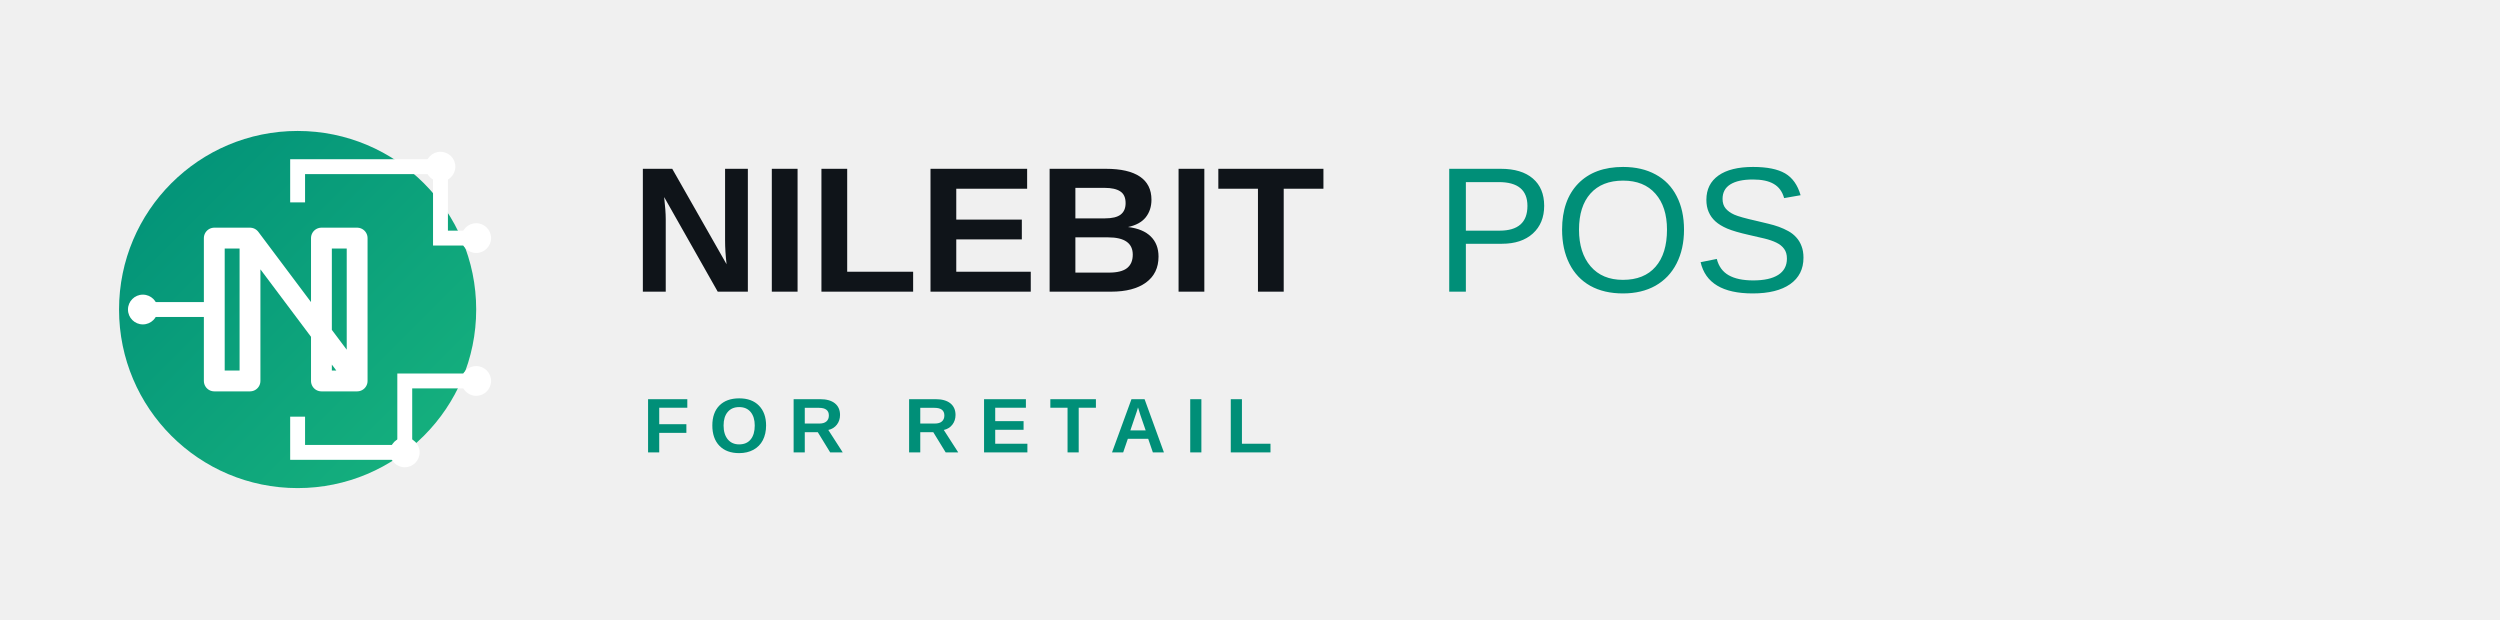
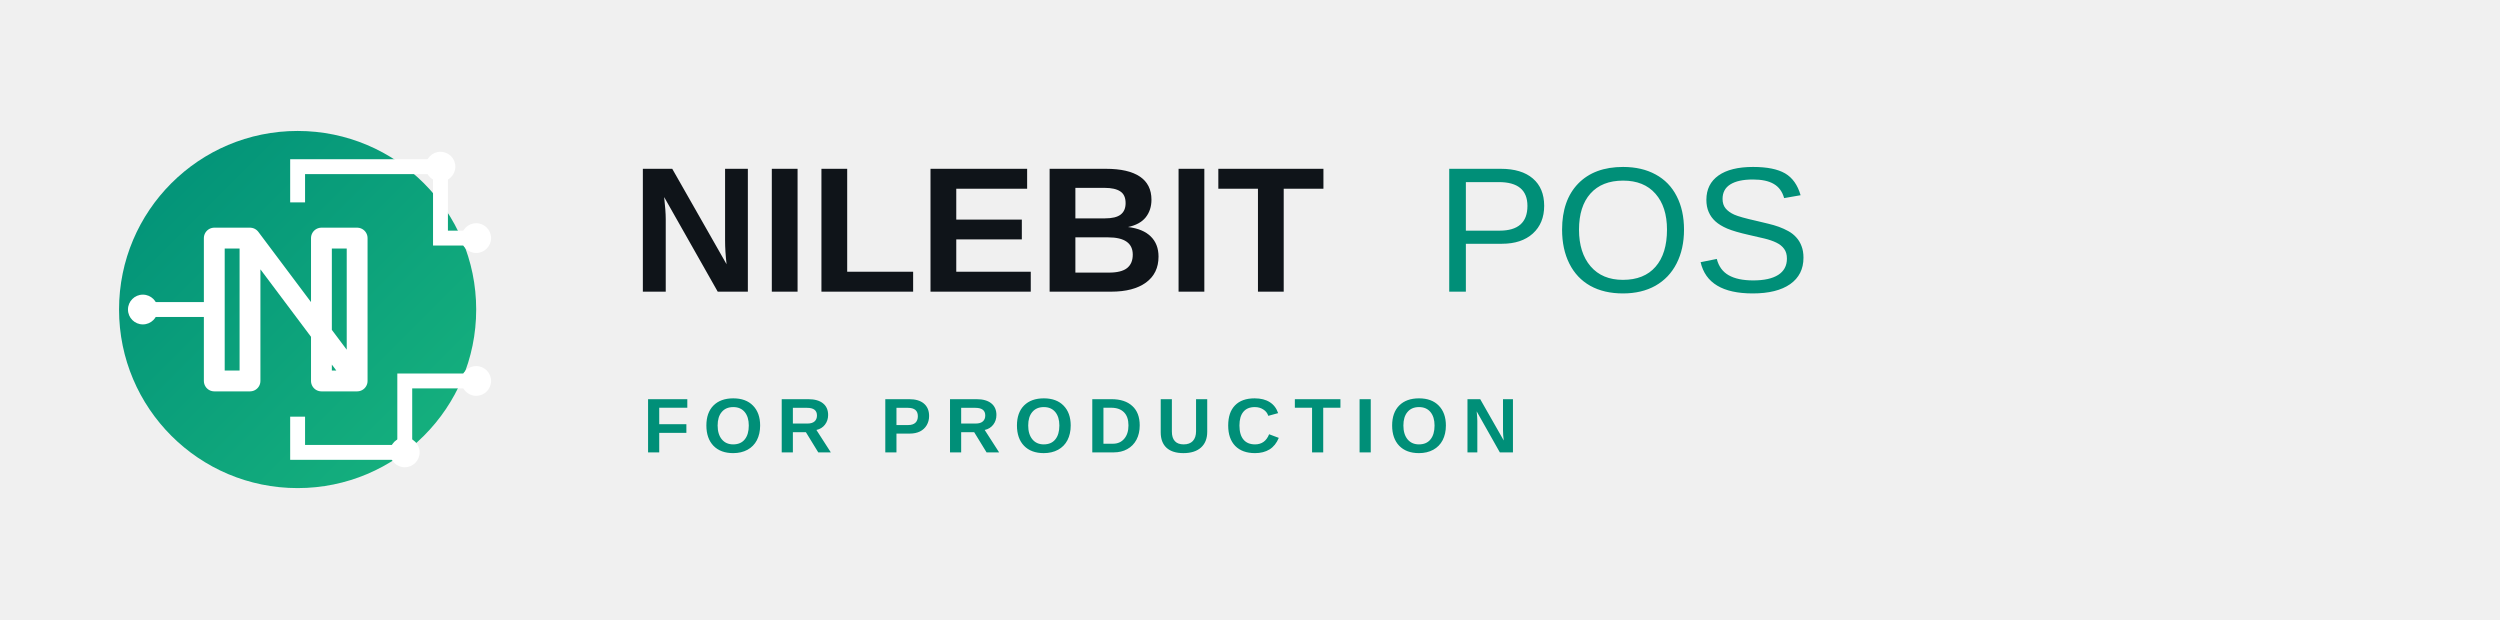
<svg xmlns="http://www.w3.org/2000/svg" viewBox="0 0 420 104">
  <defs>
    <linearGradient id="nilebitPosGradient" x1="0%" y1="0%" x2="100%" y2="100%">
      <stop offset="0%" stop-color="#008F78" />
      <stop offset="100%" stop-color="#18B47E" />
    </linearGradient>
  </defs>
  <g transform="translate(18 20)">
    <circle cx="32" cy="32" r="30" fill="url(#nilebitPosGradient)" />
    <path d="M32,14 L32,8 L56,8 L56,20 L62,20 M32,50 L32,56 L50,56 L50,44 L62,44 M6,32 L18,32" stroke="#FFF" stroke-width="2.5" fill="none" />
    <path d="M18,20 L24,20 L24,44 L18,44 L18,20 M24,20 L42,44 M36,20 L42,20 L42,44 L36,44 L36,20" stroke="#FFF" stroke-width="3.5" fill="none" stroke-linecap="round" stroke-linejoin="round" />
    <circle cx="6" cy="32" r="2.5" fill="#FFF" />
    <circle cx="62" cy="20" r="2.5" fill="#FFF" />
    <circle cx="62" cy="44" r="2.5" fill="#FFF" />
    <circle cx="56" cy="8" r="2.5" fill="#FFF" />
    <circle cx="50" cy="56" r="2.5" fill="#FFF" />
  </g>
  <text x="106" y="49" font-family="Arial, Helvetica, sans-serif" font-weight="700" font-size="30" fill="#0F1419">NILEBIT</text>
  <text x="241" y="49" font-family="Arial, Helvetica, sans-serif" font-weight="500" font-size="30" fill="#008F78">POS</text>
-   <text x="108" y="76" font-family="Arial, Helvetica, sans-serif" font-weight="700" font-size="13" letter-spacing="3.2" fill="#008F78">FOR RETAIL</text>
+   <text x="108" y="76" font-family="Arial, Helvetica, sans-serif" font-weight="700" font-size="13" letter-spacing="2.2" fill="#008F78">FOR PRODUCTION</text>
</svg>
